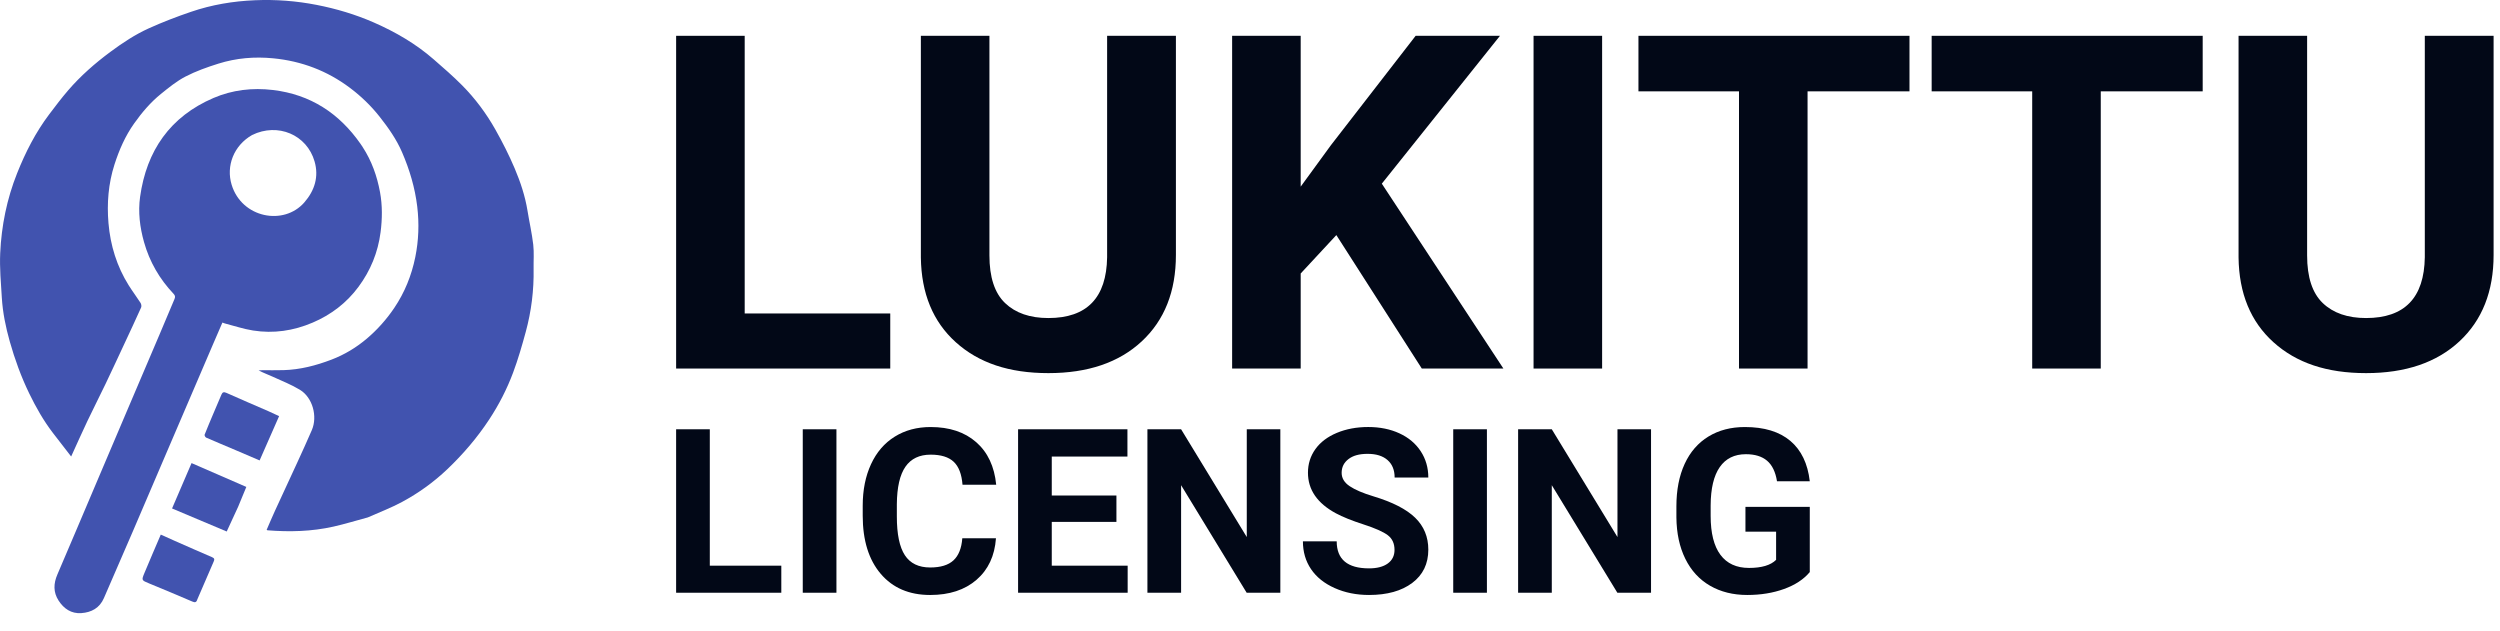
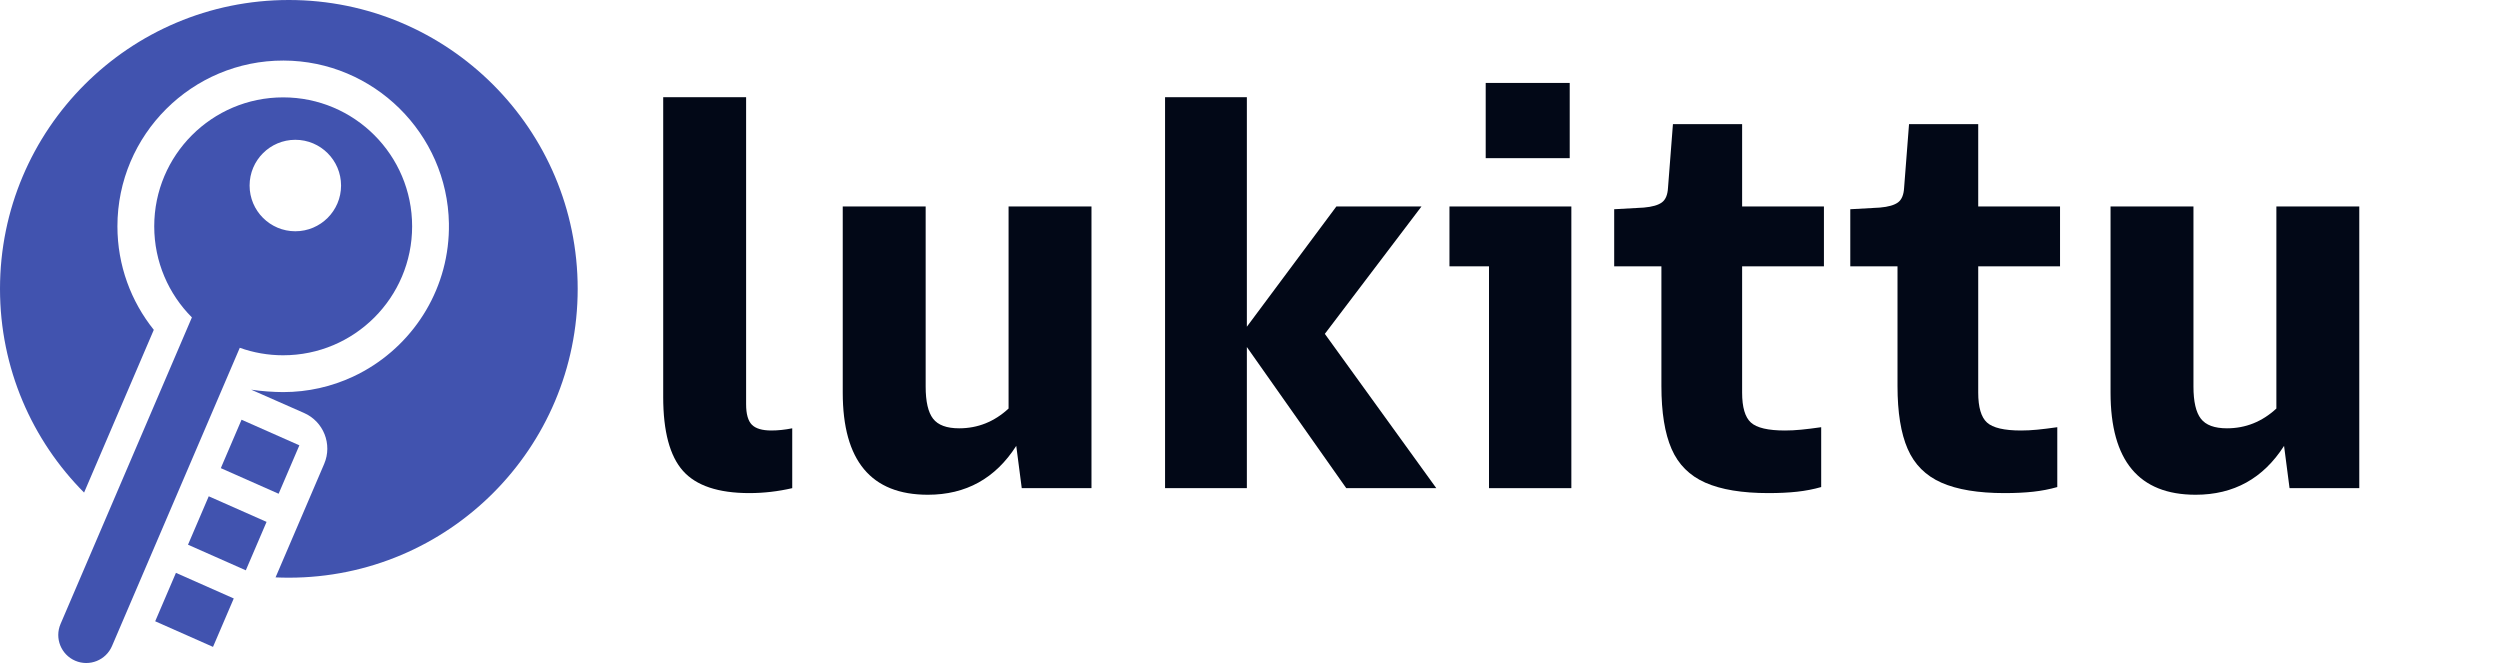
- <svg xmlns="http://www.w3.org/2000/svg" id="Layer_1" viewBox="0 0 2718.34 685.88">
+ <svg xmlns="http://www.w3.org/2000/svg" id="Layer_1" viewBox="0 0 3396.88 900.87">
  <defs>
    <style>.cls-1{fill:#4153af;}.cls-2{fill:#020817;}</style>
  </defs>
  <g>
-     <path class="cls-1" d="m399.89,562.62c-12.67,3.4-24.9,7.19-37.35,9.99-23.63,5.31-47.62,5.94-71.7,4-.13-.01-.25-.13-.9-.51,2.98-6.84,5.89-13.81,9.04-20.67,8.08-17.63,16.31-35.19,24.39-52.81,5.32-11.61,10.64-23.22,15.69-34.94,6.45-14.99.83-35.5-12.94-43.84-9.33-5.66-19.67-9.69-29.64-14.26-5.01-2.29-10.21-4.15-15.29-6.86,1.35-.06,2.7-.17,4.05-.17,7.76-.03,15.52.14,23.27-.09,17.97-.55,35.08-4.99,51.81-11.37,14.3-5.45,27.24-13.27,38.75-23.07,11.28-9.61,21.2-20.72,29.56-33.1,11.41-16.88,18.88-35.46,22.92-55.31,3.7-18.17,4.34-36.62,2.12-55.05-2.47-20.48-8.33-40.12-16.49-59-6.09-14.11-14.91-26.62-24.41-38.67-9.4-11.93-20.26-22.36-32.38-31.45-24.69-18.51-52.43-29-83.18-32.02-20.38-2-40.33-.33-59.74,5.78-12.19,3.83-24.41,8.16-35.72,14.01-9.6,4.96-18.23,12.03-26.71,18.88-11.33,9.14-20.72,20.24-29.14,32.09-9.71,13.66-16.34,28.84-21.44,44.74-6.65,20.77-8.34,42.2-6.51,63.69,2.05,24.12,9.05,46.99,22.03,67.7,4.06,6.48,8.7,12.59,12.83,19.02.83,1.3,1.24,3.65.65,4.98-6.02,13.42-12.27,26.74-18.49,40.07-6.68,14.32-13.31,28.66-20.13,42.91-6.54,13.65-13.43,27.13-19.93,40.8-5.83,12.27-11.33,24.69-17.54,38.28-7-9.05-13.54-17.38-19.97-25.81-10.12-13.27-18.33-27.71-25.59-42.69-8.83-18.2-15.71-37.16-21.21-56.62-4.41-15.62-7.65-31.47-8.63-47.67-.97-16.07-2.47-32.22-1.75-48.24,1.35-29.89,7.25-59.05,18.39-86.97,9.09-22.79,20.14-44.53,34.99-64.17,6.63-8.77,13.27-17.57,20.44-25.9,13.64-15.84,29.27-29.52,46.08-41.97,13.19-9.77,26.84-18.82,41.74-25.55,14.98-6.76,30.39-12.68,45.96-17.97C230.23,5.14,253.42,1.26,277.19.26c22.64-.96,44.94.74,67.14,5.07,21.43,4.18,42.21,10.4,62.18,19.14,23.58,10.32,45.7,23.18,65.17,40.18,10.45,9.12,20.97,18.21,30.72,28.04,14.23,14.35,26.31,30.56,36.22,48.15,7.75,13.76,14.95,27.93,21.1,42.47,6.21,14.68,11.27,29.89,13.85,45.78,2,12.34,4.81,24.58,6.25,36.98,1,8.64.22,17.47.38,26.21.41,23.23-2.43,46.1-8.5,68.47-4.07,14.99-8.4,29.98-13.83,44.51-6.68,17.87-15.4,34.84-25.94,50.85-13.04,19.8-28.28,37.63-45.45,53.99-14.86,14.16-31.33,25.99-49.25,35.65-11.89,6.41-24.62,11.26-37.33,16.86m62.29-84.68c8.35-2,13.88-6.68,14.74-15.68,1.05-11.01-3.67-18.48-14.27-20.33-10.67-1.87-18.24,2.13-21.18,13.61-3.08,11.99,6.2,22.26,20.71,22.41m60.57-88.62c-.46-2.55-.35-5.39-1.48-7.6-3.69-7.19-14.31-10.17-21.97-6.53-8.12,3.87-9.77,11.84-7.23,20.33,2.33,7.8,9.72,11.48,18.26,10.26,7.21-1.03,12.11-7.16,12.43-16.47m-14.98-215.12c5.11-3.59,7-8.49,6.61-14.69-.41-6.55-3.72-11.05-9.39-13.5-5.83-2.52-11.72-1.83-16.64,2.51-4.52,3.98-6.73,9.1-5.41,15.16,2.55,11.7,12.79,15.84,24.83,10.52M52.26,261.6c2.54,3.22,5.14,6.4,7.61,9.68,1.23,1.64,2.23,3.46,3.33,5.2,1.3-1.74,3.02-3.3,3.83-5.24,2.54-6.04,6.03-10.68,12.98-12.07,1.78-.36,3.25-2.31,4.86-3.52-1.39-1.63-2.47-3.95-4.23-4.76-5.38-2.47-10.08-5.49-12.87-10.91-.66-1.28-1.24-2.63-2.08-3.8-.71-.99-1.74-1.75-2.62-2.61-.79.9-1.87,1.68-2.31,2.73-2.35,5.68-5.86,10.19-11.6,12.82-1.96.9-3.83,2.08-5.54,3.39-.91.7-1.99,2.01-1.9,2.95.08.96,1.34,2.11,2.36,2.63,2.45,1.24,5.06,2.15,8.18,3.5m423.13,32.34c-3.64,4.44-3.67,9.04.36,13.09,2.95,2.96,6.37,5.45,9.44,8.3,3.08,2.86,5.89,1.62,8.46-.48,3.24-2.65,6.25-5.58,9.33-8.42,4.44-4.1,4.66-7.11.39-11.39-3.06-3.07-6.55-5.71-9.74-8.66-3.26-3.01-6.77-2.51-9.89-.31-2.93,2.07-5.35,4.86-8.35,7.87M88.59,145.38c-9.1-.68-14.64,3.03-16.28,11.32-1.04,5.26.02,10.22,4.18,13.91,4.94,4.38,10.61,5.13,16.6,2.22,5.08-2.47,7.37-6.69,7.51-12.27.19-7.68-2.84-11.79-12-15.18m19.7,173.75c-8.97-2.54-15.15,2.46-14.25,11.55.58,5.92,8.01,10.86,13.62,9.03,4.66-1.52,7.25-4.69,7.82-9.32.65-5.18-2.13-8.68-7.19-11.26M399.86,58.81c-.72-.04-1.45-.04-2.17-.14-4.49-.62-7.55,1.46-9.24,5.37-1.5,3.48.26,8.48,3.36,10.83,3.15,2.38,7.87,2.39,11.23.01,5.57-3.94,4.37-11.6-3.19-16.08m-38.68,439.3c1.27.16,2.55.42,3.82.47,5.53.22,8.92-3.35,8.75-9.15-.16-5.44-4.45-9.81-9.48-8.55-2.82.7-5.83,3.07-7.45,5.54-2.04,3.1.13,8.06,4.36,11.69m18.16-73.5c-.5-4.6-4.46-4.81-7.5-5.01-1.82-.12-5.16,1.78-5.41,3.2-.53,2.99-.26,6.69,1.15,9.3,1.25,2.31,4.45,3.69,7.66,2.07,3.72-1.87,5.45-4.67,4.1-9.56M55.97,342.77c-1.23-.62-2.4-1.52-3.7-1.81-3.57-.82-6.33.65-7.91,3.85-1.46,2.96.4,9.18,3.41,9.82,2.6.55,6.24.07,8.27-1.46,3.01-2.26,2.62-7.27-.08-10.39m474.12-92.32c1.39-.31,2.84-.46,4.16-.97,3.21-1.22,4.17-3.95,3.79-7.01-.45-3.63-2.44-5.99-6.4-6.48-3.31-.4-5.59.85-7.06,3.66-2.07,3.97-.36,7.65,5.51,10.8m-103.42,120.18c-.72.11-1.45.19-2.16.33-3.71.74-5.71,3.44-5.29,7.14.41,3.62,3.78,6.75,7.14,6.74,3.52,0,5.87-1.45,6.44-5.08.84-5.39-.56-7.7-6.12-9.13m21.34-256.26c2.69,3.14,6.82,3.82,8.74.75,1.3-2.08,2.01-6.62.84-7.67-1.79-1.6-5.78-2.15-8.2-1.31-3.33,1.16-3.45,4.55-1.39,8.23Z" />
-     <path class="cls-1" d="m394.31,159.85c9.91,15.23,15.72,31.79,18.91,49.17,2.64,14.35,2.47,28.9.6,43.44-2.82,21.94-10.91,41.7-24.02,59.42-13.01,17.58-29.79,30.34-49.87,38.92-20.83,8.9-42.48,12.11-64.81,8.57-10.39-1.65-20.5-5.06-30.73-7.7-.8-.21-1.57-.56-2.57-.93-3.53,8.17-6.98,16.1-10.39,24.05-16.85,39.27-33.69,78.53-50.52,117.81-12.21,28.49-24.35,57.01-36.6,85.48-10.37,24.08-20.92,48.09-31.29,72.18-4.69,10.9-13.64,15.65-24.68,16.41-10.83.74-18.95-4.79-24.67-13.69-5.84-9.08-5.51-18.47-1.31-28.24,14.43-33.61,28.65-67.31,42.96-100.97,11.06-26.02,22.11-52.04,33.19-78.05,11.71-27.5,23.46-54.98,35.16-82.49,5.39-12.68,10.63-25.42,16.06-38.08.99-2.32.8-3.78-1.03-5.71-15.26-16.11-26.08-34.81-32.1-56.2-4.54-16.12-6.57-32.67-4.27-49.21,7-50.26,32.69-87.29,79.92-107.54,20.44-8.76,42.22-11.29,64.52-8.63,40.79,4.86,71.92,25.23,95.2,58.49.75,1.07,1.47,2.17,2.37,3.53m-120.16-13.11c-20.23,11.53-28.48,33.89-22.31,54.12,11.02,36.16,56.7,44.88,79.05,19.19,11.32-13.01,15.88-28.02,11.14-44.5-8.38-29.13-39.98-42.43-67.88-28.81Z" />
-     <path class="cls-1" d="m231.75,450.27c3.06-7.23,6.07-14.11,8.96-21.05,1.21-2.91,2.62-3.33,5.67-1.96,15.02,6.76,30.19,13.19,45.29,19.77,3.93,1.71,7.79,3.57,11.82,5.43-7.18,16.33-14.11,32.06-21.2,48.18-8.84-3.79-17.55-7.54-26.27-11.25-10.62-4.51-21.29-8.93-31.86-13.56-.9-.39-1.98-2.41-1.68-3.17,2.9-7.42,6.08-14.73,9.27-22.4Z" />
-     <path class="cls-1" d="m258.95,550.96c-4.12,8.98-8.13,17.64-12.44,26.97-19.51-8.23-39.12-16.5-59.43-25.06,7.13-16.6,14.12-32.87,21.2-49.33,20.24,8.8,39.92,17.36,59.56,25.91-3.05,7.38-5.91,14.29-8.89,21.52Z" />
-     <path class="cls-1" d="m214.56,651.75c-1.03,3.47-2.63,3.56-5.57,2.29-15.54-6.71-31.17-13.2-46.82-19.65-8.22-3.39-8.44-3.37-5.2-11.17,5.76-13.89,11.77-27.68,17.85-41.94,5.32,2.39,10.27,4.66,15.25,6.85,13.49,5.94,26.97,11.92,40.52,17.71,2.82,1.2,2.75,2.52,1.67,4.96-5.95,13.51-11.76,27.08-17.7,40.95Z" />
+     <path class="cls-1" d="m384.77,482.73c96.77,0,175.21-78.45,175.21-175.21s-78.45-175.21-175.21-175.21-175.21,78.45-175.21,175.21c0,48.31,19.56,92.06,51.18,123.75l-178.48,416.58c-8.27,19.31.67,41.67,19.98,49.94h0c19.31,8.27,41.67-.67,49.94-19.98l173.63-405.25c18.43,6.58,38.27,10.18,58.96,10.18Zm16.51-292.78c34.32,0,62.14,27.82,62.14,62.14s-27.82,62.14-62.14,62.14-62.14-27.82-62.14-62.14,27.82-62.14,62.14-62.14Z" />
+     <path class="cls-1" d="m392.46,0C175.71,0,0,175.71,0,392.47c0,108.02,43.64,205.85,114.24,276.81l94.73-221.12c-30.91-38.56-49.43-87.48-49.43-140.65,0-124.37,101.33-225.53,225.78-225.23,122.2.3,222.56,99.12,224.65,221.3,1.48,86.01-45.53,161.4-115.43,200.57-4.91,2.75-9.91,5.32-15.04,7.7-28.81,13.41-60.9,20.91-94.72,20.91-12.62,0-30.66-1.25-43.51-3.29l71.61,31.54c26.73,11.58,39.05,42.6,27.58,69.37l-66.04,154.14c5.98.27,11.99.41,18.04.41,216.76,0,392.47-175.71,392.47-392.46S609.04,0,392.46,0Z" />
+     <polygon class="cls-1" points="210.87 844.16 289.43 878.96 317.62 813.16 239.05 778.37 210.87 844.16" />
+     <polygon class="cls-1" points="255.45 740.13 334 774.92 362.2 709.11 283.63 674.34 255.45 740.13" />
+     <polygon class="cls-1" points="301.72 632.14 301.61 632.38 300.07 636.11 378.58 670.88 406.77 605.08 328.21 570.3 301.76 632.03 301.72 632.14" />
  </g>
  <g>
-     <g>
-       <path class="cls-2" d="m809.72,340.85h158.29v59.88h-232.83V38.94h74.55v301.91Z" />
-       <path class="cls-2" d="m1278.61,38.94v238.3c0,39.59-12.39,70.9-37.15,93.93-24.77,23.03-58.6,34.54-101.51,34.54s-75.79-11.18-100.64-33.55c-24.85-22.36-37.52-53.09-38.02-92.19V38.94h74.55v238.79c0,23.69,5.67,40.96,17.02,51.81,11.34,10.85,27.04,16.28,47.09,16.28,41.91,0,63.2-22.03,63.86-66.1V38.94h74.79Z" />
-       <path class="cls-2" d="m1453.05,255.62l-38.76,41.75v103.37h-74.55V38.94h74.55v164l32.8-44.98,92.19-119.02h91.69l-128.47,160.77,132.19,201.02h-88.71l-92.93-145.12Z" />
-       <path class="cls-2" d="m1742.04,400.74h-74.55V38.94h74.55v361.79Z" />
-       <path class="cls-2" d="m2076.25,99.32h-110.83v301.41h-74.54V99.32h-109.33v-60.38h294.7v60.38Z" />
-       <path class="cls-2" d="m2395.06,99.32h-110.83v301.41h-74.54V99.32h-109.33v-60.38h294.7v60.38Z" />
-       <path class="cls-2" d="m2711.38,38.94v238.3c0,39.59-12.39,70.9-37.15,93.93-24.77,23.03-58.6,34.54-101.51,34.54s-75.79-11.18-100.64-33.55c-24.85-22.36-37.52-53.09-38.02-92.19V38.94h74.55v238.79c0,23.69,5.67,40.96,17.02,51.81,11.34,10.85,27.04,16.28,47.09,16.28,41.91,0,63.2-22.03,63.86-66.1V38.94h74.79Z" />
-     </g>
-     <g>
-       <path class="cls-2" d="m771.79,615.08h77.76v29.42h-114.38v-177.73h36.62v148.32Z" />
-       <path class="cls-2" d="m909.49,644.5h-36.62v-177.73h36.62v177.73Z" />
-       <path class="cls-2" d="m1082.95,585.3c-1.38,19.12-8.44,34.18-21.18,45.17-12.74,10.99-29.52,16.48-50.35,16.48-22.79,0-40.71-7.67-53.77-23.01-13.06-15.34-19.59-36.4-19.59-63.17v-10.86c0-17.09,3.01-32.14,9.03-45.17,6.02-13.02,14.63-23.01,25.82-29.97,11.19-6.96,24.19-10.44,39-10.44,20.51,0,37.03,5.49,49.56,16.48,12.53,10.99,19.78,26.41,21.73,46.26h-36.62c-.9-11.47-4.09-19.79-9.58-24.96-5.49-5.17-13.85-7.75-25.08-7.75-12.21,0-21.34,4.38-27.41,13.12s-9.18,22.32-9.34,40.71v13.43c0,19.21,2.91,33.25,8.73,42.11,5.82,8.87,14.99,13.31,27.53,13.31,11.31,0,19.75-2.58,25.33-7.75s8.77-13.16,9.58-23.99h36.62Z" />
-       <path class="cls-2" d="m1213.93,567.47h-70.31v47.61h82.52v29.42h-119.14v-177.73h118.9v29.66h-82.28v42.36h70.31v28.69Z" />
-       <path class="cls-2" d="m1392.16,644.5h-36.62l-71.29-116.94v116.94h-36.62v-177.73h36.62l71.41,117.19v-117.19h36.5v177.73Z" />
-       <path class="cls-2" d="m1516.3,597.87c0-6.92-2.44-12.23-7.32-15.93s-13.67-7.61-26.37-11.72-22.75-8.16-30.15-12.15c-20.18-10.9-30.27-25.59-30.27-44.07,0-9.6,2.71-18.17,8.12-25.7,5.41-7.53,13.18-13.41,23.32-17.64,10.13-4.23,21.5-6.35,34.12-6.35s24.01,2.3,33.94,6.9c9.93,4.6,17.64,11.09,23.13,19.47,5.49,8.38,8.24,17.9,8.24,28.56h-36.62c0-8.14-2.56-14.46-7.69-18.98-5.13-4.52-12.33-6.77-21.61-6.77s-15.91,1.89-20.87,5.68c-4.96,3.78-7.45,8.77-7.45,14.95,0,5.78,2.91,10.62,8.73,14.53,5.82,3.91,14.38,7.57,25.7,10.99,20.83,6.27,36.01,14.04,45.53,23.32s14.28,20.83,14.28,34.67c0,15.38-5.82,27.45-17.46,36.19-11.64,8.75-27.3,13.12-47,13.12-13.67,0-26.12-2.5-37.35-7.51-11.23-5-19.8-11.86-25.7-20.57-5.9-8.71-8.85-18.8-8.85-30.27h36.74c0,19.61,11.72,29.42,35.16,29.42,8.71,0,15.5-1.77,20.39-5.31,4.88-3.54,7.32-8.48,7.32-14.83Z" />
-       <path class="cls-2" d="m1616.77,644.5h-36.62v-177.73h36.62v177.73Z" />
-       <path class="cls-2" d="m1795.23,644.5h-36.62l-71.29-116.94v116.94h-36.62v-177.73h36.62l71.41,117.19v-117.19h36.5v177.73Z" />
-       <path class="cls-2" d="m1967.84,622.04c-6.59,7.89-15.91,14.02-27.95,18.37-12.04,4.35-25.39,6.53-40.04,6.53-15.38,0-28.87-3.36-40.47-10.07-11.6-6.71-20.55-16.46-26.86-29.24-6.31-12.78-9.54-27.79-9.71-45.04v-12.08c0-17.74,2.99-33.1,8.97-46.08,5.98-12.98,14.61-22.91,25.88-29.79,11.27-6.88,24.47-10.31,39.61-10.31,21.08,0,37.56,5.03,49.44,15.08,11.88,10.05,18.92,24.68,21.12,43.88h-35.64c-1.63-10.17-5.23-17.62-10.8-22.34-5.58-4.72-13.25-7.08-23.01-7.08-12.45,0-21.93,4.68-28.44,14.04-6.51,9.36-9.81,23.28-9.89,41.75v11.35c0,18.64,3.54,32.71,10.62,42.24s17.46,14.28,31.13,14.28,23.56-2.93,29.42-8.79v-30.64h-33.33v-26.98h69.95v70.92Z" />
-     </g>
+     <path class="cls-2" d="m1018.26,670c-42.28,0-72.37-10.07-90.27-30.22s-26.86-53.59-26.86-100.34V132.09h112.65v417.04c0,13.43,2.61,22.75,7.83,27.98,5.22,5.22,14.05,7.83,26.49,7.83,8.95,0,18.39-.99,28.35-2.98v81.32c-19.4,4.48-38.79,6.71-58.19,6.71Z" />
+     <path class="cls-2" d="m1260.72,672.24c-77.1,0-115.64-46.26-115.64-138.77v-252.91h112.66v244.71c0,20.4,3.36,34.95,10.07,43.64,6.71,8.71,18.52,13.06,35.44,13.06,25.37,0,47.75-8.95,67.15-26.86v-274.55h112.65v382.73h-94.75l-7.46-57.45c-28.35,44.27-68.39,66.4-120.12,66.4Z" />
+     <path class="cls-2" d="m1583.02,663.28V132.09h111.16v311.85l121.61-163.39h115.64l-131.31,173.08,151.45,209.64h-122.35l-135.04-191.74v191.74h-111.16Z" />
+     <path class="cls-2" d="m2023.18,663.28v-301.41h-53.72v-81.32h165.62v382.73h-111.91Zm-4.48-448.38v-102.21h114.15v102.21h-114.15Z" />
+     <path class="cls-2" d="m2402.92,670c-35.81,0-64.42-4.73-85.8-14.18-21.39-9.44-36.68-24.74-45.88-45.88-9.21-21.13-13.8-49.61-13.8-85.42v-162.64h-64.16v-77.59l40.29-2.24c11.44-.99,19.64-3.36,24.62-7.09,4.97-3.73,7.71-10.32,8.21-19.77l6.71-86.54h94v111.91h111.16v81.32h-111.16v171.59c0,19.9,3.98,33.46,11.94,40.66,7.95,7.22,23.37,10.82,46.25,10.82,6.96,0,14.29-.37,22.01-1.12,7.71-.75,16.79-1.87,27.23-3.36v81.32c-10.45,2.98-21.39,5.09-32.83,6.34-11.45,1.24-24.38,1.87-38.79,1.87Z" />
+     <path class="cls-2" d="m2723.72,670c-35.81,0-64.42-4.73-85.8-14.18-21.39-9.44-36.68-24.74-45.88-45.88-9.21-21.13-13.8-49.61-13.8-85.42v-162.64h-64.16v-77.59l40.29-2.24c11.44-.99,19.64-3.36,24.62-7.09,4.97-3.73,7.71-10.32,8.21-19.77l6.71-86.54h94v111.91h111.16v81.32h-111.16v171.59c0,19.9,3.98,33.46,11.94,40.66,7.95,7.22,23.37,10.82,46.25,10.82,6.96,0,14.29-.37,22.01-1.12,7.71-.75,16.79-1.87,27.23-3.36v81.32c-10.45,2.98-21.39,5.09-32.83,6.34-11.45,1.24-24.38,1.87-38.79,1.87Z" />
+     <path class="cls-2" d="m2983.35,672.24c-77.1,0-115.64-46.26-115.64-138.77v-252.91h112.66v244.71c0,20.4,3.36,34.95,10.07,43.64,6.71,8.71,18.52,13.06,35.44,13.06,25.37,0,47.75-8.95,67.15-26.86v-274.55h112.65v382.73h-94.75l-7.46-57.45c-28.35,44.27-68.39,66.4-120.12,66.4Z" />
  </g>
-   <rect class="cls-1" x="33.67" y="229.13" width="60.28" height="52.44" />
-   <rect class="cls-1" x="65.67" y="135.5" width="41.19" height="45.93" />
-   <rect class="cls-1" x="84.87" y="313.87" width="36.81" height="32" />
-   <rect class="cls-1" x="35.45" y="335.5" width="36.48" height="27.56" />
-   <rect class="cls-1" x="354.27" y="416.99" width="35.56" height="24.5" />
-   <rect class="cls-1" x="415.21" y="368.69" width="23.51" height="21.33" />
-   <rect class="cls-1" x="486.12" y="366.17" width="41.78" height="47.11" />
-   <rect class="cls-1" x="464.34" y="273.73" width="61.78" height="61.78" />
-   <rect class="cls-1" x="516.34" y="233.59" width="33.33" height="30.36" />
-   <rect class="cls-1" x="477.07" y="135.5" width="49.05" height="49.05" />
-   <rect class="cls-1" x="440.88" y="96.83" width="28.84" height="28.84" />
-   <rect class="cls-1" x="372.97" y="50.17" width="44.26" height="33.33" />
-   <rect class="cls-1" x="429.23" y="432.39" width="53.33" height="48.27" />
-   <rect class="cls-1" x="343.88" y="474.17" width="45.94" height="32.44" />
</svg>
